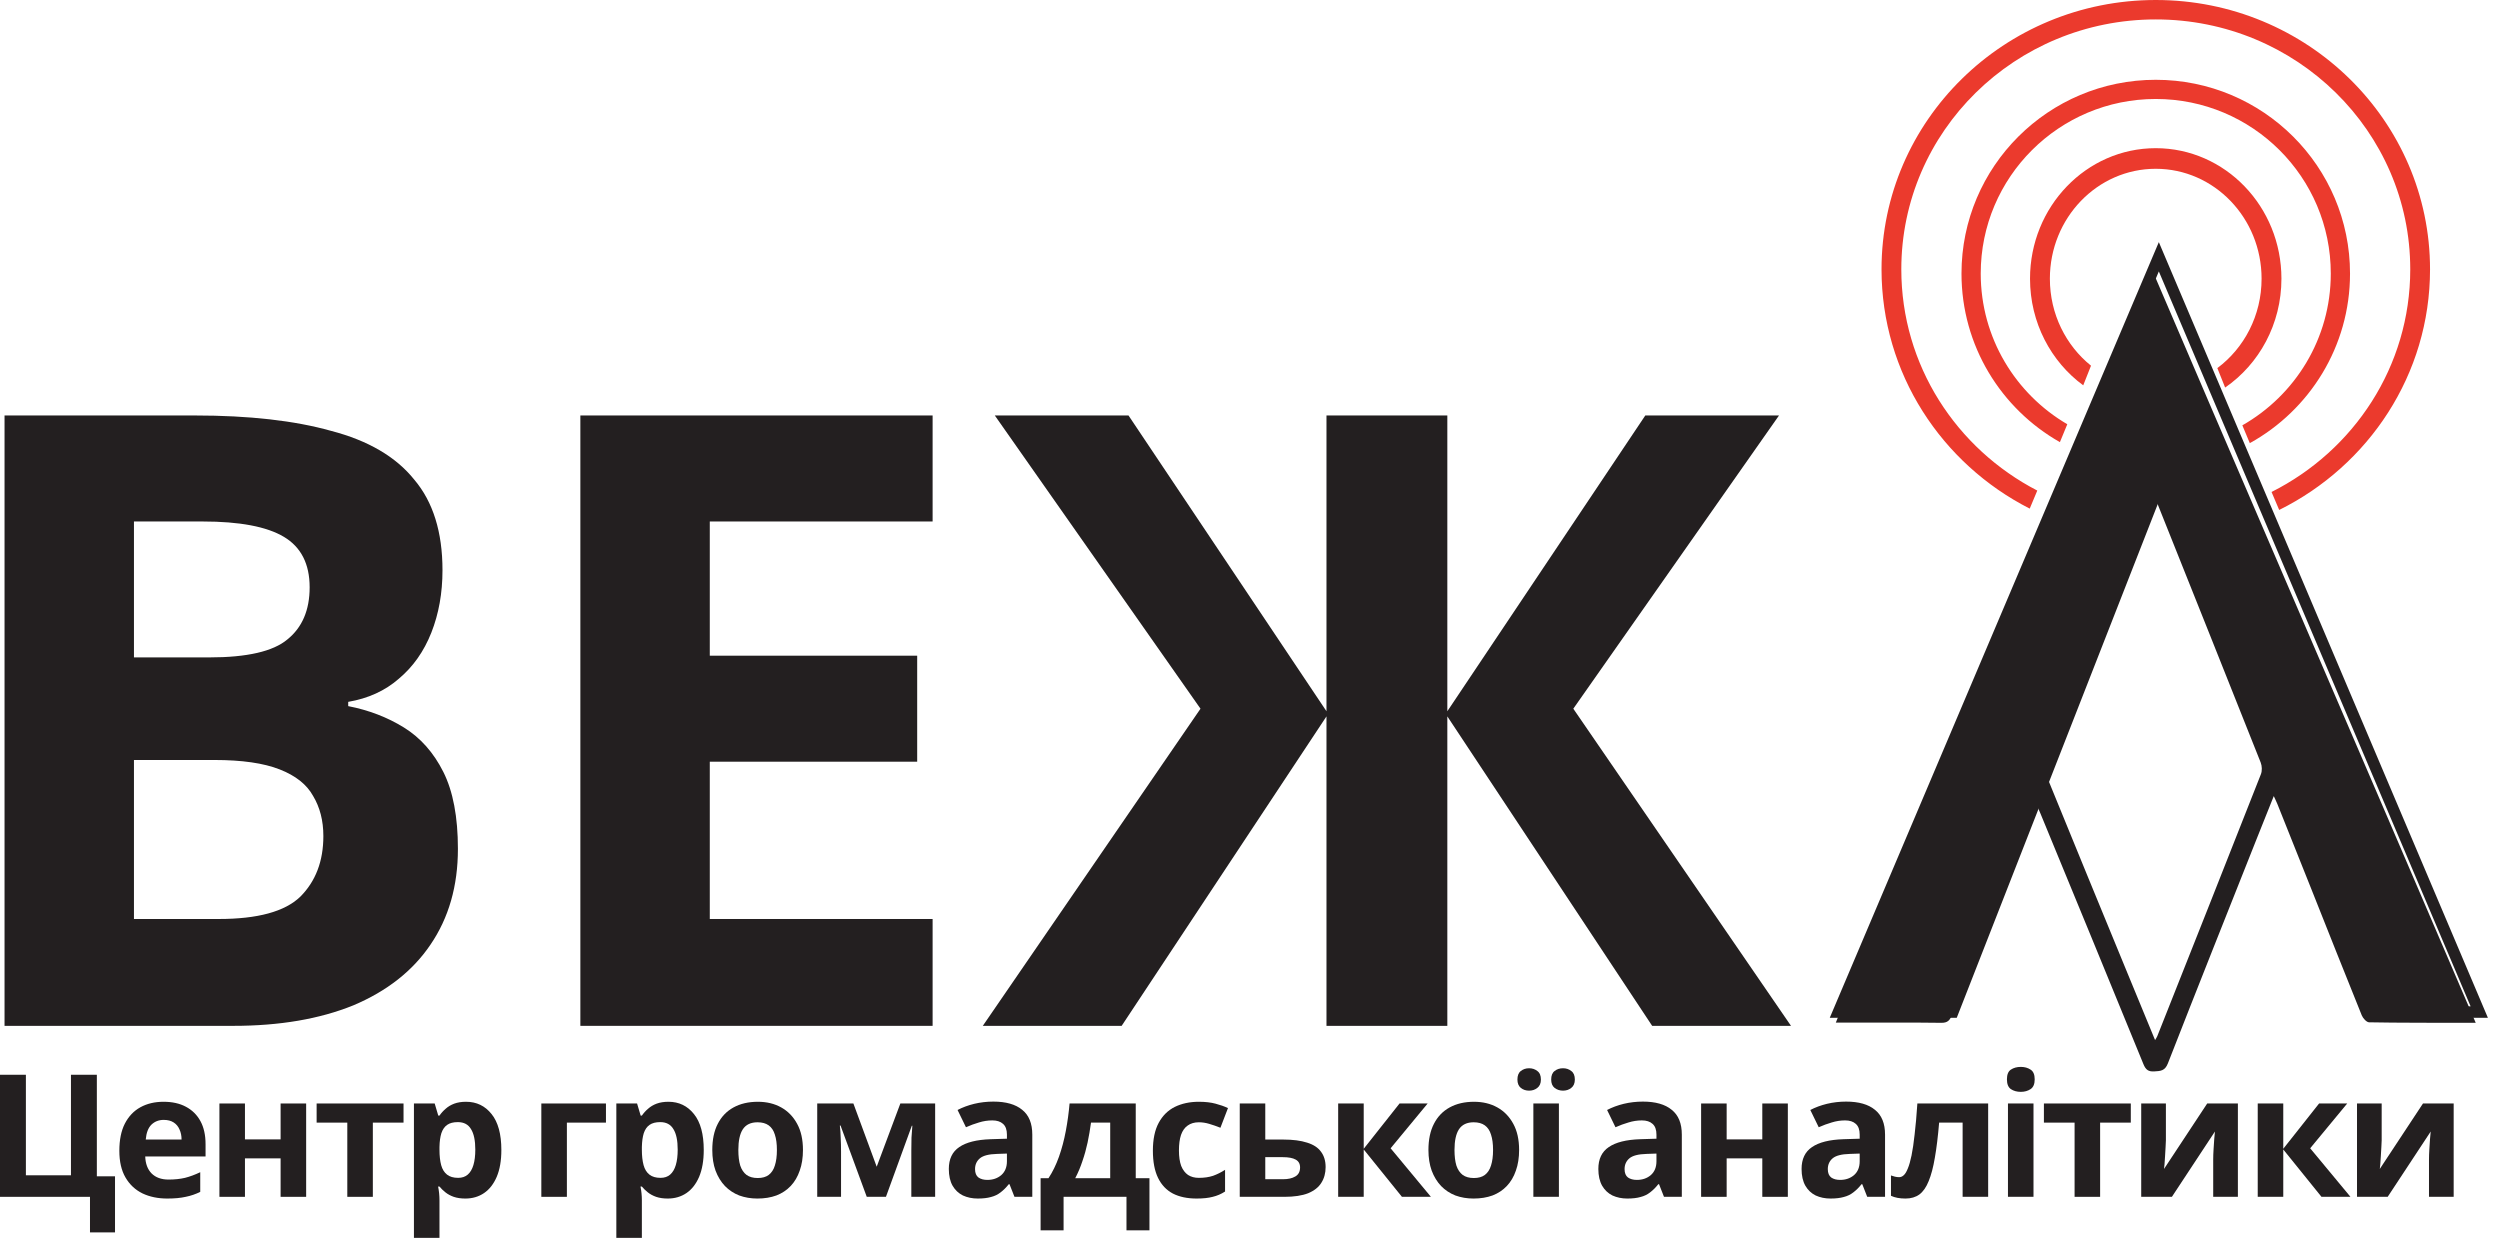
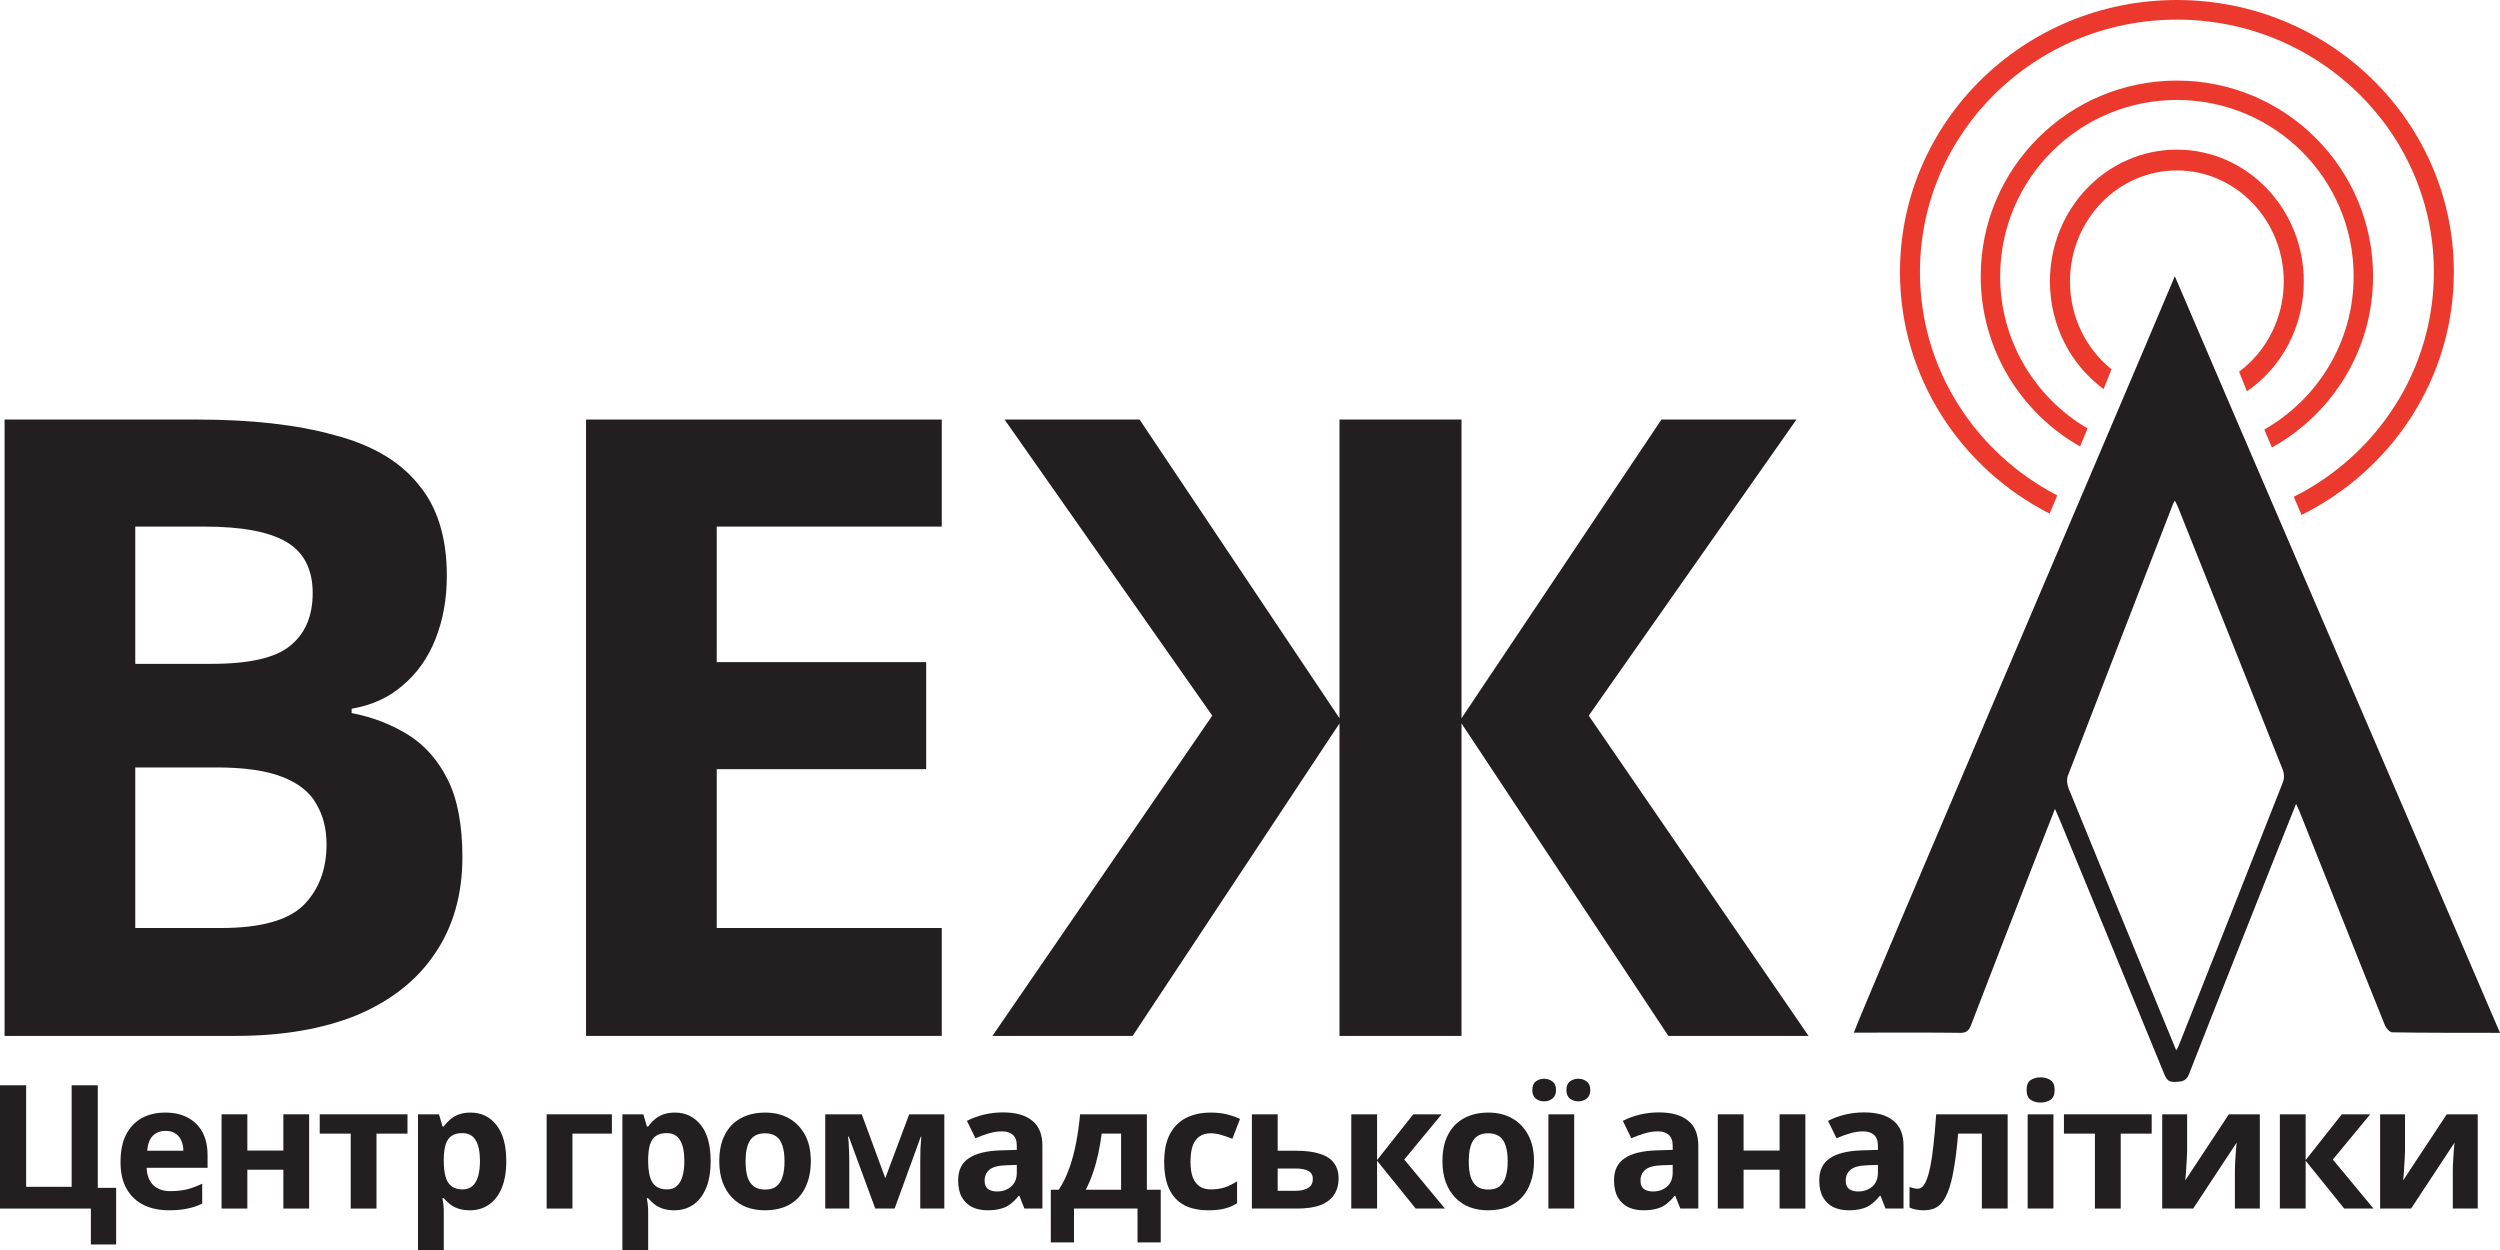
- <svg xmlns="http://www.w3.org/2000/svg" width="206" height="102" viewBox="0 0 206 102" fill="none">
+ <svg xmlns="http://www.w3.org/2000/svg" width="204" height="102" viewBox="0 0 204 102" fill="none">
  <path d="M16.052 34.235C20.524 34.235 24.267 34.657 27.28 35.503C30.341 36.301 32.624 37.64 34.131 39.518C35.684 41.349 36.461 43.839 36.461 46.985C36.461 48.863 36.155 50.577 35.543 52.127C34.931 53.677 34.036 54.945 32.859 55.931C31.73 56.917 30.341 57.551 28.693 57.833V58.185C30.388 58.514 31.918 59.101 33.283 59.946C34.648 60.791 35.731 62.013 36.532 63.609C37.332 65.206 37.732 67.319 37.732 69.949C37.732 73.001 36.979 75.631 35.472 77.838C34.013 79.999 31.894 81.666 29.116 82.84C26.339 83.967 23.043 84.53 19.23 84.53H0.374V34.235H16.052ZM17.252 54.17C20.36 54.17 22.502 53.677 23.679 52.691C24.903 51.705 25.515 50.272 25.515 48.394C25.515 46.468 24.809 45.083 23.396 44.238C21.984 43.392 19.748 42.97 16.687 42.97H11.038V54.17H17.252ZM11.038 62.623V75.725H18.029C21.231 75.725 23.467 75.115 24.738 73.894C26.009 72.626 26.645 70.959 26.645 68.892C26.645 67.624 26.362 66.521 25.797 65.582C25.279 64.642 24.361 63.914 23.043 63.398C21.725 62.881 19.936 62.623 17.676 62.623H11.038Z" fill="#231F20" />
  <path d="M76.847 84.53H47.822V34.235H76.847V42.97H58.486V54.029H75.576V62.764H58.486V75.725H76.847V84.53Z" fill="#231F20" />
  <path d="M98.921 58.397L81.972 34.235H92.989L109.302 58.608V34.235H119.26V58.608L135.573 34.235H146.59L129.641 58.397L147.578 84.53H136.138L119.26 59.03V84.53H109.302V59.03L92.424 84.53H80.983L98.921 58.397Z" fill="#231F20" />
  <path d="M9.477 96.928V101.549H7.415V98.619H0V88.56H2.133V96.844H5.847V88.56H7.98V96.928H9.477Z" fill="#231F20" />
  <path d="M13.478 90.786C14.194 90.786 14.806 90.922 15.314 91.194C15.832 91.467 16.232 91.861 16.515 92.378C16.797 92.894 16.938 93.528 16.938 94.28V95.294H11.967C11.986 95.886 12.16 96.351 12.489 96.689C12.828 97.027 13.294 97.196 13.887 97.196C14.387 97.196 14.838 97.149 15.243 97.055C15.648 96.952 16.067 96.797 16.5 96.59V98.21C16.124 98.398 15.724 98.534 15.3 98.619C14.886 98.713 14.382 98.76 13.789 98.76C13.017 98.76 12.334 98.619 11.741 98.337C11.147 98.046 10.681 97.609 10.342 97.027C10.003 96.445 9.834 95.712 9.834 94.829C9.834 93.927 9.985 93.181 10.286 92.589C10.597 91.988 11.025 91.537 11.571 91.237C12.117 90.936 12.753 90.786 13.478 90.786ZM13.492 92.279C13.087 92.279 12.748 92.41 12.475 92.674C12.211 92.936 12.056 93.345 12.009 93.899H14.961C14.961 93.589 14.904 93.312 14.791 93.068C14.688 92.824 14.528 92.631 14.311 92.49C14.095 92.35 13.822 92.279 13.492 92.279Z" fill="#231F20" />
  <path d="M20.184 90.927V93.885H23.122V90.927H25.227V98.619H23.122V95.449H20.184V98.619H18.08V90.927H20.184Z" fill="#231F20" />
  <path d="M33.251 92.504H30.722V98.619H28.618V92.504H26.09V90.927H33.251V92.504Z" fill="#231F20" />
  <path d="M38.402 90.786C39.269 90.786 39.97 91.124 40.507 91.8C41.043 92.467 41.312 93.453 41.312 94.759C41.312 95.632 41.185 96.369 40.93 96.971C40.676 97.562 40.328 98.008 39.885 98.309C39.443 98.609 38.929 98.76 38.346 98.76C37.978 98.76 37.658 98.713 37.385 98.619C37.122 98.525 36.896 98.403 36.707 98.252C36.519 98.102 36.354 97.943 36.213 97.773H36.1C36.138 97.952 36.166 98.14 36.185 98.337C36.203 98.525 36.213 98.713 36.213 98.901V102H34.108V90.927H35.818L36.114 91.927H36.213C36.354 91.72 36.524 91.532 36.721 91.363C36.919 91.185 37.155 91.044 37.428 90.941C37.71 90.837 38.035 90.786 38.402 90.786ZM37.724 92.462C37.357 92.462 37.065 92.537 36.849 92.688C36.632 92.838 36.472 93.068 36.368 93.378C36.274 93.678 36.222 94.059 36.213 94.519V94.745C36.213 95.242 36.26 95.665 36.354 96.012C36.448 96.351 36.608 96.609 36.834 96.787C37.06 96.966 37.366 97.055 37.752 97.055C38.073 97.055 38.336 96.966 38.543 96.787C38.751 96.609 38.906 96.346 39.01 95.998C39.113 95.651 39.165 95.228 39.165 94.73C39.165 93.979 39.047 93.415 38.812 93.04C38.586 92.655 38.223 92.462 37.724 92.462Z" fill="#231F20" />
  <path d="M49.931 90.927V92.504H46.711V98.619H44.606V90.927H49.931Z" fill="#231F20" />
  <path d="M55.08 90.786C55.946 90.786 56.647 91.124 57.184 91.8C57.721 92.467 57.989 93.453 57.989 94.759C57.989 95.632 57.862 96.369 57.608 96.971C57.354 97.562 57.005 98.008 56.563 98.309C56.12 98.609 55.607 98.76 55.023 98.76C54.656 98.76 54.336 98.713 54.063 98.619C53.799 98.525 53.573 98.403 53.385 98.252C53.196 98.102 53.032 97.943 52.89 97.773H52.777C52.815 97.952 52.843 98.14 52.862 98.337C52.881 98.525 52.89 98.713 52.89 98.901V102H50.786V90.927H52.495L52.791 91.927H52.89C53.032 91.72 53.201 91.532 53.399 91.363C53.597 91.185 53.832 91.044 54.105 90.941C54.388 90.837 54.712 90.786 55.08 90.786ZM54.402 92.462C54.035 92.462 53.743 92.537 53.526 92.688C53.309 92.838 53.149 93.068 53.046 93.378C52.952 93.678 52.9 94.059 52.89 94.519V94.745C52.89 95.242 52.938 95.665 53.032 96.012C53.126 96.351 53.286 96.609 53.512 96.787C53.738 96.966 54.044 97.055 54.43 97.055C54.75 97.055 55.014 96.966 55.221 96.787C55.428 96.609 55.583 96.346 55.687 95.998C55.791 95.651 55.842 95.228 55.842 94.73C55.842 93.979 55.725 93.415 55.489 93.04C55.263 92.655 54.901 92.462 54.402 92.462Z" fill="#231F20" />
  <path d="M66.164 94.759C66.164 95.397 66.075 95.966 65.896 96.463C65.727 96.961 65.477 97.384 65.147 97.731C64.827 98.069 64.437 98.328 63.975 98.506C63.514 98.675 62.991 98.76 62.407 98.76C61.871 98.76 61.372 98.675 60.91 98.506C60.458 98.328 60.068 98.069 59.738 97.731C59.408 97.384 59.149 96.961 58.961 96.463C58.782 95.966 58.693 95.397 58.693 94.759C58.693 93.904 58.843 93.185 59.145 92.603C59.446 92.011 59.879 91.561 60.444 91.251C61.009 90.941 61.678 90.786 62.45 90.786C63.175 90.786 63.815 90.941 64.371 91.251C64.926 91.561 65.364 92.011 65.684 92.603C66.004 93.185 66.164 93.904 66.164 94.759ZM60.84 94.759C60.84 95.266 60.891 95.693 60.995 96.041C61.108 96.379 61.282 96.637 61.518 96.816C61.753 96.984 62.059 97.069 62.436 97.069C62.812 97.069 63.114 96.984 63.34 96.816C63.575 96.637 63.745 96.379 63.848 96.041C63.961 95.693 64.017 95.266 64.017 94.759C64.017 94.251 63.961 93.829 63.848 93.491C63.745 93.153 63.575 92.899 63.34 92.73C63.104 92.561 62.798 92.476 62.422 92.476C61.866 92.476 61.461 92.669 61.207 93.054C60.962 93.43 60.84 93.998 60.84 94.759Z" fill="#231F20" />
  <path d="M77.056 90.927V98.619H75.093V94.843C75.093 94.467 75.097 94.101 75.107 93.744C75.126 93.387 75.149 93.059 75.178 92.758H75.135L73.002 98.619H71.421L69.26 92.744H69.203C69.241 93.054 69.264 93.387 69.274 93.744C69.293 94.092 69.302 94.477 69.302 94.9V98.619H67.339V90.927H70.319L72.24 96.139L74.189 90.927H77.056Z" fill="#231F20" />
  <path d="M81.855 90.772C82.891 90.772 83.681 90.997 84.228 91.448C84.783 91.889 85.061 92.57 85.061 93.491V98.619H83.592L83.182 97.576H83.126C82.909 97.849 82.683 98.074 82.448 98.252C82.222 98.431 81.958 98.558 81.657 98.633C81.365 98.717 81.003 98.76 80.569 98.76C80.118 98.76 79.708 98.675 79.341 98.506C78.983 98.328 78.7 98.06 78.493 97.703C78.286 97.337 78.183 96.876 78.183 96.322C78.183 95.505 78.47 94.904 79.044 94.519C79.618 94.125 80.48 93.909 81.629 93.871L82.971 93.829V93.491C82.971 93.087 82.862 92.791 82.646 92.603C82.439 92.415 82.147 92.321 81.77 92.321C81.393 92.321 81.026 92.378 80.668 92.49C80.311 92.594 79.953 92.725 79.595 92.885L78.903 91.462C79.317 91.246 79.774 91.077 80.273 90.955C80.781 90.833 81.309 90.772 81.855 90.772ZM82.151 95.083C81.473 95.101 81.003 95.224 80.739 95.449C80.475 95.674 80.344 95.97 80.344 96.337C80.344 96.656 80.438 96.886 80.626 97.027C80.814 97.158 81.059 97.224 81.36 97.224C81.812 97.224 82.194 97.093 82.504 96.83C82.815 96.557 82.971 96.177 82.971 95.688V95.054L82.151 95.083Z" fill="#231F20" />
  <path d="M93.585 90.927V97.083H94.715V101.38H92.822V98.619H87.639V101.38H85.746V97.083H86.396C86.735 96.567 87.022 95.98 87.257 95.322C87.493 94.655 87.681 93.946 87.822 93.195C87.964 92.443 88.067 91.687 88.133 90.927H93.585ZM89.899 92.504C89.823 93.068 89.729 93.617 89.616 94.153C89.503 94.679 89.362 95.186 89.192 95.674C89.032 96.163 88.835 96.632 88.599 97.083H91.481V92.504H89.899Z" fill="#231F20" />
  <path d="M98.6 98.76C97.837 98.76 97.188 98.624 96.651 98.351C96.114 98.069 95.704 97.637 95.422 97.055C95.139 96.473 94.998 95.726 94.998 94.815C94.998 93.876 95.158 93.11 95.478 92.519C95.799 91.927 96.241 91.49 96.806 91.208C97.381 90.927 98.04 90.786 98.784 90.786C99.311 90.786 99.767 90.837 100.154 90.941C100.549 91.044 100.893 91.166 101.185 91.307L100.563 92.927C100.234 92.796 99.923 92.688 99.631 92.603C99.349 92.519 99.066 92.476 98.784 92.476C98.416 92.476 98.11 92.566 97.865 92.744C97.621 92.913 97.437 93.171 97.315 93.519C97.202 93.857 97.145 94.284 97.145 94.801C97.145 95.308 97.206 95.731 97.329 96.069C97.461 96.397 97.649 96.646 97.894 96.816C98.139 96.975 98.435 97.055 98.784 97.055C99.226 97.055 99.617 96.999 99.956 96.886C100.295 96.764 100.624 96.6 100.945 96.393V98.182C100.624 98.389 100.285 98.534 99.928 98.619C99.579 98.713 99.137 98.76 98.6 98.76Z" fill="#231F20" />
  <path d="M105.742 93.899C106.533 93.899 107.187 93.984 107.705 94.153C108.223 94.312 108.605 94.561 108.849 94.9C109.104 95.238 109.231 95.66 109.231 96.167C109.231 96.665 109.113 97.097 108.878 97.464C108.652 97.83 108.289 98.116 107.79 98.323C107.291 98.52 106.637 98.619 105.827 98.619H102.155V90.927H104.259V93.899H105.742ZM107.126 96.196C107.126 95.895 107.004 95.679 106.759 95.547C106.524 95.416 106.171 95.35 105.7 95.35H104.259V97.168H105.728C106.142 97.168 106.477 97.093 106.731 96.942C106.994 96.792 107.126 96.543 107.126 96.196Z" fill="#231F20" />
  <path d="M115.322 90.927H117.638L114.587 94.618L117.907 98.619H115.52L112.37 94.716V98.619H110.265V90.927H112.37V94.66L115.322 90.927Z" fill="#231F20" />
  <path d="M125.175 94.759C125.175 95.397 125.086 95.966 124.907 96.463C124.737 96.961 124.488 97.384 124.158 97.731C123.838 98.069 123.447 98.328 122.986 98.506C122.524 98.675 122.002 98.76 121.418 98.76C120.881 98.76 120.382 98.675 119.921 98.506C119.469 98.328 119.078 98.069 118.749 97.731C118.419 97.384 118.16 96.961 117.972 96.463C117.793 95.966 117.703 95.397 117.703 94.759C117.703 93.904 117.854 93.185 118.155 92.603C118.457 92.011 118.89 91.561 119.455 91.251C120.02 90.941 120.688 90.786 121.46 90.786C122.185 90.786 122.826 90.941 123.381 91.251C123.937 91.561 124.375 92.011 124.695 92.603C125.015 93.185 125.175 93.904 125.175 94.759ZM119.85 94.759C119.85 95.266 119.902 95.693 120.006 96.041C120.119 96.379 120.293 96.637 120.528 96.816C120.764 96.984 121.07 97.069 121.446 97.069C121.823 97.069 122.124 96.984 122.35 96.816C122.586 96.637 122.755 96.379 122.859 96.041C122.972 95.693 123.028 95.266 123.028 94.759C123.028 94.251 122.972 93.829 122.859 93.491C122.755 93.153 122.586 92.899 122.35 92.73C122.115 92.561 121.809 92.476 121.432 92.476C120.877 92.476 120.472 92.669 120.217 93.054C119.973 93.43 119.85 93.998 119.85 94.759Z" fill="#231F20" />
  <path d="M128.454 98.619H126.349V90.927H128.454V98.619ZM125.036 88.954C125.036 88.625 125.13 88.391 125.318 88.25C125.507 88.1 125.732 88.024 125.996 88.024C126.26 88.024 126.486 88.1 126.674 88.25C126.872 88.391 126.971 88.625 126.971 88.954C126.971 89.264 126.872 89.494 126.674 89.644C126.486 89.795 126.26 89.87 125.996 89.87C125.732 89.87 125.507 89.795 125.318 89.644C125.13 89.494 125.036 89.264 125.036 88.954ZM127.818 88.954C127.818 88.625 127.912 88.391 128.101 88.25C128.289 88.1 128.52 88.024 128.793 88.024C129.056 88.024 129.282 88.1 129.471 88.25C129.668 88.391 129.767 88.625 129.767 88.954C129.767 89.264 129.668 89.494 129.471 89.644C129.282 89.795 129.056 89.87 128.793 89.87C128.529 89.87 128.298 89.795 128.101 89.644C127.912 89.494 127.818 89.264 127.818 88.954Z" fill="#231F20" />
  <path d="M135.376 90.772C136.412 90.772 137.203 90.997 137.749 91.448C138.305 91.889 138.582 92.57 138.582 93.491V98.619H137.113L136.704 97.576H136.647C136.431 97.849 136.205 98.074 135.969 98.252C135.743 98.431 135.48 98.558 135.178 98.633C134.887 98.717 134.524 98.76 134.091 98.76C133.639 98.76 133.229 98.675 132.862 98.506C132.504 98.328 132.222 98.06 132.015 97.703C131.808 97.337 131.704 96.876 131.704 96.322C131.704 95.505 131.991 94.904 132.565 94.519C133.14 94.125 134.001 93.909 135.15 93.871L136.492 93.829V93.491C136.492 93.087 136.384 92.791 136.167 92.603C135.96 92.415 135.668 92.321 135.291 92.321C134.915 92.321 134.548 92.378 134.19 92.49C133.832 92.594 133.474 92.725 133.116 92.885L132.424 91.462C132.839 91.246 133.295 91.077 133.794 90.955C134.303 90.833 134.83 90.772 135.376 90.772ZM135.673 95.083C134.995 95.101 134.524 95.224 134.26 95.449C133.997 95.674 133.865 95.97 133.865 96.337C133.865 96.656 133.959 96.886 134.147 97.027C134.336 97.158 134.581 97.224 134.882 97.224C135.334 97.224 135.715 97.093 136.026 96.83C136.337 96.557 136.492 96.177 136.492 95.688V95.054L135.673 95.083Z" fill="#231F20" />
  <path d="M142.276 90.927V93.885H145.214V90.927H147.318V98.619H145.214V95.449H142.276V98.619H140.172V90.927H142.276Z" fill="#231F20" />
  <path d="M152.122 90.772C153.158 90.772 153.949 90.997 154.495 91.448C155.05 91.889 155.328 92.57 155.328 93.491V98.619H153.859L153.45 97.576H153.393C153.177 97.849 152.951 98.074 152.715 98.252C152.489 98.431 152.226 98.558 151.924 98.633C151.632 98.717 151.27 98.76 150.837 98.76C150.385 98.76 149.975 98.675 149.608 98.506C149.25 98.328 148.968 98.06 148.761 97.703C148.553 97.337 148.45 96.876 148.45 96.322C148.45 95.505 148.737 94.904 149.311 94.519C149.886 94.125 150.747 93.909 151.896 93.871L153.238 93.829V93.491C153.238 93.087 153.13 92.791 152.913 92.603C152.706 92.415 152.414 92.321 152.037 92.321C151.661 92.321 151.293 92.378 150.936 92.49C150.578 92.594 150.22 92.725 149.862 92.885L149.17 91.462C149.584 91.246 150.041 91.077 150.54 90.955C151.049 90.833 151.576 90.772 152.122 90.772ZM152.419 95.083C151.741 95.101 151.27 95.224 151.006 95.449C150.743 95.674 150.611 95.97 150.611 96.337C150.611 96.656 150.705 96.886 150.893 97.027C151.082 97.158 151.326 97.224 151.628 97.224C152.08 97.224 152.461 97.093 152.772 96.83C153.083 96.557 153.238 96.177 153.238 95.688V95.054L152.419 95.083Z" fill="#231F20" />
-   <path d="M163.824 98.619H161.72V92.504H159.785C159.69 93.632 159.573 94.594 159.432 95.393C159.3 96.181 159.13 96.825 158.923 97.323C158.725 97.82 158.471 98.187 158.16 98.422C157.85 98.647 157.468 98.76 157.016 98.76C156.771 98.76 156.55 98.741 156.352 98.703C156.155 98.666 155.976 98.609 155.816 98.534V96.858C155.919 96.895 156.028 96.928 156.141 96.956C156.254 96.984 156.371 96.999 156.494 96.999C156.626 96.999 156.748 96.947 156.861 96.844C156.983 96.74 157.096 96.557 157.2 96.294C157.313 96.031 157.416 95.67 157.511 95.209C157.605 94.749 157.69 94.172 157.765 93.477C157.85 92.772 157.925 91.922 157.991 90.927H163.824V98.619Z" fill="#231F20" />
+   <path d="M163.824 98.619H161.72V92.504H159.785C159.69 93.632 159.573 94.594 159.431 95.393C159.3 96.181 159.13 96.825 158.923 97.323C158.725 97.82 158.471 98.187 158.16 98.422C157.85 98.647 157.468 98.76 157.016 98.76C156.771 98.76 156.55 98.741 156.352 98.703C156.155 98.666 155.976 98.609 155.816 98.534V96.858C155.919 96.895 156.028 96.928 156.141 96.956C156.254 96.984 156.371 96.999 156.494 96.999C156.626 96.999 156.748 96.947 156.861 96.844C156.983 96.74 157.096 96.557 157.2 96.294C157.313 96.031 157.416 95.67 157.511 95.209C157.605 94.749 157.69 94.172 157.765 93.477C157.85 92.772 157.925 91.922 157.991 90.927H163.824V98.619Z" fill="#231F20" />
  <path d="M167.56 90.927V98.619H165.456V90.927H167.56ZM166.515 87.912C166.826 87.912 167.094 87.987 167.32 88.137C167.546 88.278 167.659 88.546 167.659 88.94C167.659 89.325 167.546 89.593 167.32 89.743C167.094 89.893 166.826 89.969 166.515 89.969C166.195 89.969 165.922 89.893 165.696 89.743C165.479 89.593 165.371 89.325 165.371 88.94C165.371 88.546 165.479 88.278 165.696 88.137C165.922 87.987 166.195 87.912 166.515 87.912Z" fill="#231F20" />
  <path d="M175.578 92.504H173.05V98.619H170.946V92.504H168.418V90.927H175.578V92.504Z" fill="#231F20" />
  <path d="M178.47 93.97C178.47 94.129 178.461 94.326 178.442 94.561C178.432 94.796 178.418 95.036 178.4 95.28C178.39 95.524 178.376 95.74 178.357 95.928C178.338 96.116 178.324 96.247 178.315 96.322L181.874 90.927H184.402V98.619H182.368V95.547C182.368 95.294 182.378 95.017 182.397 94.716C182.415 94.406 182.434 94.12 182.453 93.857C182.481 93.585 182.5 93.378 182.51 93.237L178.964 98.619H176.436V90.927H178.47V93.97Z" fill="#231F20" />
  <path d="M191.093 90.927H193.41L190.359 94.618L193.678 98.619H191.291L188.141 94.716V98.619H186.037V90.927H188.141V94.66L191.093 90.927Z" fill="#231F20" />
  <path d="M196.25 93.97C196.25 94.129 196.241 94.326 196.222 94.561C196.213 94.796 196.199 95.036 196.18 95.28C196.17 95.524 196.156 95.74 196.137 95.928C196.119 96.116 196.105 96.247 196.095 96.322L199.654 90.927H202.183V98.619H200.149V95.547C200.149 95.294 200.158 95.017 200.177 94.716C200.196 94.406 200.215 94.12 200.233 93.857C200.262 93.585 200.281 93.378 200.29 93.237L196.745 98.619H194.217V90.927H196.25V93.97Z" fill="#231F20" />
  <path fill-rule="evenodd" clip-rule="evenodd" d="M182.708 30.332C184.916 28.689 186.354 26.001 186.354 22.965C186.354 17.963 182.449 13.908 177.632 13.908C172.815 13.908 168.91 17.963 168.91 22.965C168.91 25.882 170.237 28.476 172.299 30.133C172.125 30.573 171.951 31.013 171.776 31.453C171.737 31.553 171.697 31.652 171.658 31.752C169.006 29.804 167.274 26.595 167.274 22.965C167.274 17.025 171.912 12.21 177.632 12.21C183.352 12.21 187.99 17.025 187.99 22.965C187.99 26.71 186.147 30.008 183.351 31.934C183.137 31.4 182.922 30.866 182.708 30.332Z" fill="#EB3A2D" />
  <path fill-rule="evenodd" clip-rule="evenodd" d="M178.711 36.888C178.355 36.914 177.996 36.928 177.634 36.928C177.186 36.928 176.743 36.907 176.305 36.867C176.106 37.376 175.907 37.885 175.708 38.394C176.34 38.469 176.982 38.508 177.634 38.508C178.206 38.508 178.771 38.478 179.327 38.42C179.203 38.112 179.079 37.803 178.955 37.495C178.874 37.293 178.792 37.09 178.711 36.888ZM170.345 34.958C166.077 32.459 163.212 27.834 163.212 22.542C163.212 14.596 169.669 8.156 177.634 8.156C185.6 8.156 192.057 14.596 192.057 22.542C192.057 27.898 189.122 32.57 184.769 35.047C184.974 35.536 185.179 36.026 185.384 36.516C190.308 33.793 193.642 28.555 193.642 22.542C193.642 13.723 186.475 6.575 177.634 6.575C168.794 6.575 161.627 13.723 161.627 22.542C161.627 28.495 164.893 33.687 169.736 36.433C169.939 35.941 170.142 35.449 170.345 34.958Z" fill="#EB3A2D" />
  <path fill-rule="evenodd" clip-rule="evenodd" d="M187.805 42.02C195.178 38.365 200.235 30.86 200.235 22.194C200.235 9.937 190.117 0 177.637 0C165.156 0 155.038 9.937 155.038 22.194C155.038 30.774 159.995 38.216 167.249 41.91C167.457 41.415 167.664 40.919 167.872 40.423C161.21 36.974 156.668 30.105 156.668 22.194C156.668 10.821 166.056 1.601 177.637 1.601C189.217 1.601 198.605 10.821 198.605 22.194C198.605 30.194 193.961 37.129 187.175 40.539C187.385 41.033 187.595 41.526 187.805 42.02ZM174.066 42.491C173.865 42.997 173.665 43.504 173.464 44.011C173.73 44.06 173.999 44.104 174.269 44.144V42.524C174.201 42.513 174.134 42.502 174.066 42.491Z" fill="#EB3A2D" />
-   <path d="M204 84.28C201.892 84.28 197.136 84.283 195.208 84.238C194.999 84.232 194.704 83.901 194.607 83.659C193.209 80.204 191.837 76.735 190.459 73.271C189.526 70.928 188.589 68.587 187.653 66.244C187.585 66.072 187.5 65.907 187.359 65.597C186.843 66.885 186.381 68.035 185.925 69.184C183.487 75.328 181.037 81.469 178.632 87.628C178.391 88.246 178.023 88.254 177.519 88.284C177.03 88.314 176.81 88.154 176.618 87.684C173.804 80.792 170.965 73.91 168.13 67.027C168.012 66.74 167.883 66.457 167.686 66.004C167.07 67.574 166.511 68.992 165.957 70.414C164.247 74.82 162.533 79.223 160.84 83.635C160.667 84.085 160.472 84.288 159.957 84.28C158.055 84.247 153.326 84.265 151.271 84.265C152.212 81.713 172.927 33.343 177.466 22.541C181.873 32.873 195.997 65.597 204 84.28ZM177.575 85.71C177.666 85.55 177.725 85.471 177.761 85.379C180.614 78.186 183.466 70.996 186.299 63.794C186.408 63.516 186.393 63.117 186.281 62.833C183.437 55.667 180.572 48.507 177.711 41.346C177.649 41.189 177.56 41.039 177.466 40.852C177.393 40.985 177.351 41.044 177.325 41.112C174.454 48.509 171.584 55.903 168.737 63.306C168.625 63.602 168.678 64.03 168.801 64.335C170.915 69.527 173.05 74.71 175.184 79.897C175.973 81.815 176.765 83.733 177.578 85.704L177.575 85.71Z" fill="#231F20" />
-   <path fill-rule="evenodd" clip-rule="evenodd" d="M177.888 19.952L205.002 83.865H195.014L177.894 41.297L161.237 83.865H150.773L177.888 19.952ZM152.198 82.922H160.593L177.882 38.74L195.651 82.922H203.578L177.888 22.366L152.198 82.922Z" fill="#231F20" />
+   <path d="M204 84.28C201.892 84.28 197.136 84.282 195.208 84.238C194.999 84.232 194.704 83.901 194.607 83.659C193.209 80.204 191.837 76.735 190.459 73.271C189.526 70.928 188.589 68.587 187.653 66.244C187.585 66.072 187.5 65.907 187.359 65.597C186.843 66.885 186.381 68.035 185.925 69.184C183.487 75.328 181.037 81.469 178.632 87.628C178.391 88.246 178.023 88.254 177.519 88.284C177.03 88.314 176.81 88.154 176.618 87.684C173.804 80.792 170.965 73.91 168.13 67.027C168.012 66.74 167.883 66.457 167.686 66.004C167.07 67.574 166.511 68.992 165.957 70.414C164.247 74.82 162.533 79.223 160.84 83.635C160.667 84.085 160.472 84.288 159.957 84.28C158.055 84.247 153.326 84.265 151.271 84.265C152.212 81.713 172.927 33.343 177.466 22.541C181.873 32.873 195.997 65.597 204 84.28ZM177.575 85.71C177.666 85.55 177.725 85.471 177.761 85.379C180.614 78.186 183.466 70.996 186.299 63.794C186.408 63.516 186.393 63.117 186.281 62.833C183.437 55.667 180.572 48.507 177.711 41.346C177.649 41.189 177.56 41.039 177.466 40.852C177.393 40.985 177.351 41.044 177.325 41.112C174.454 48.509 171.584 55.903 168.737 63.306C168.625 63.602 168.678 64.03 168.801 64.335C170.915 69.527 173.05 74.71 175.184 79.897C175.973 81.815 176.765 83.733 177.578 85.704L177.575 85.71Z" fill="#231F20" />
</svg>
